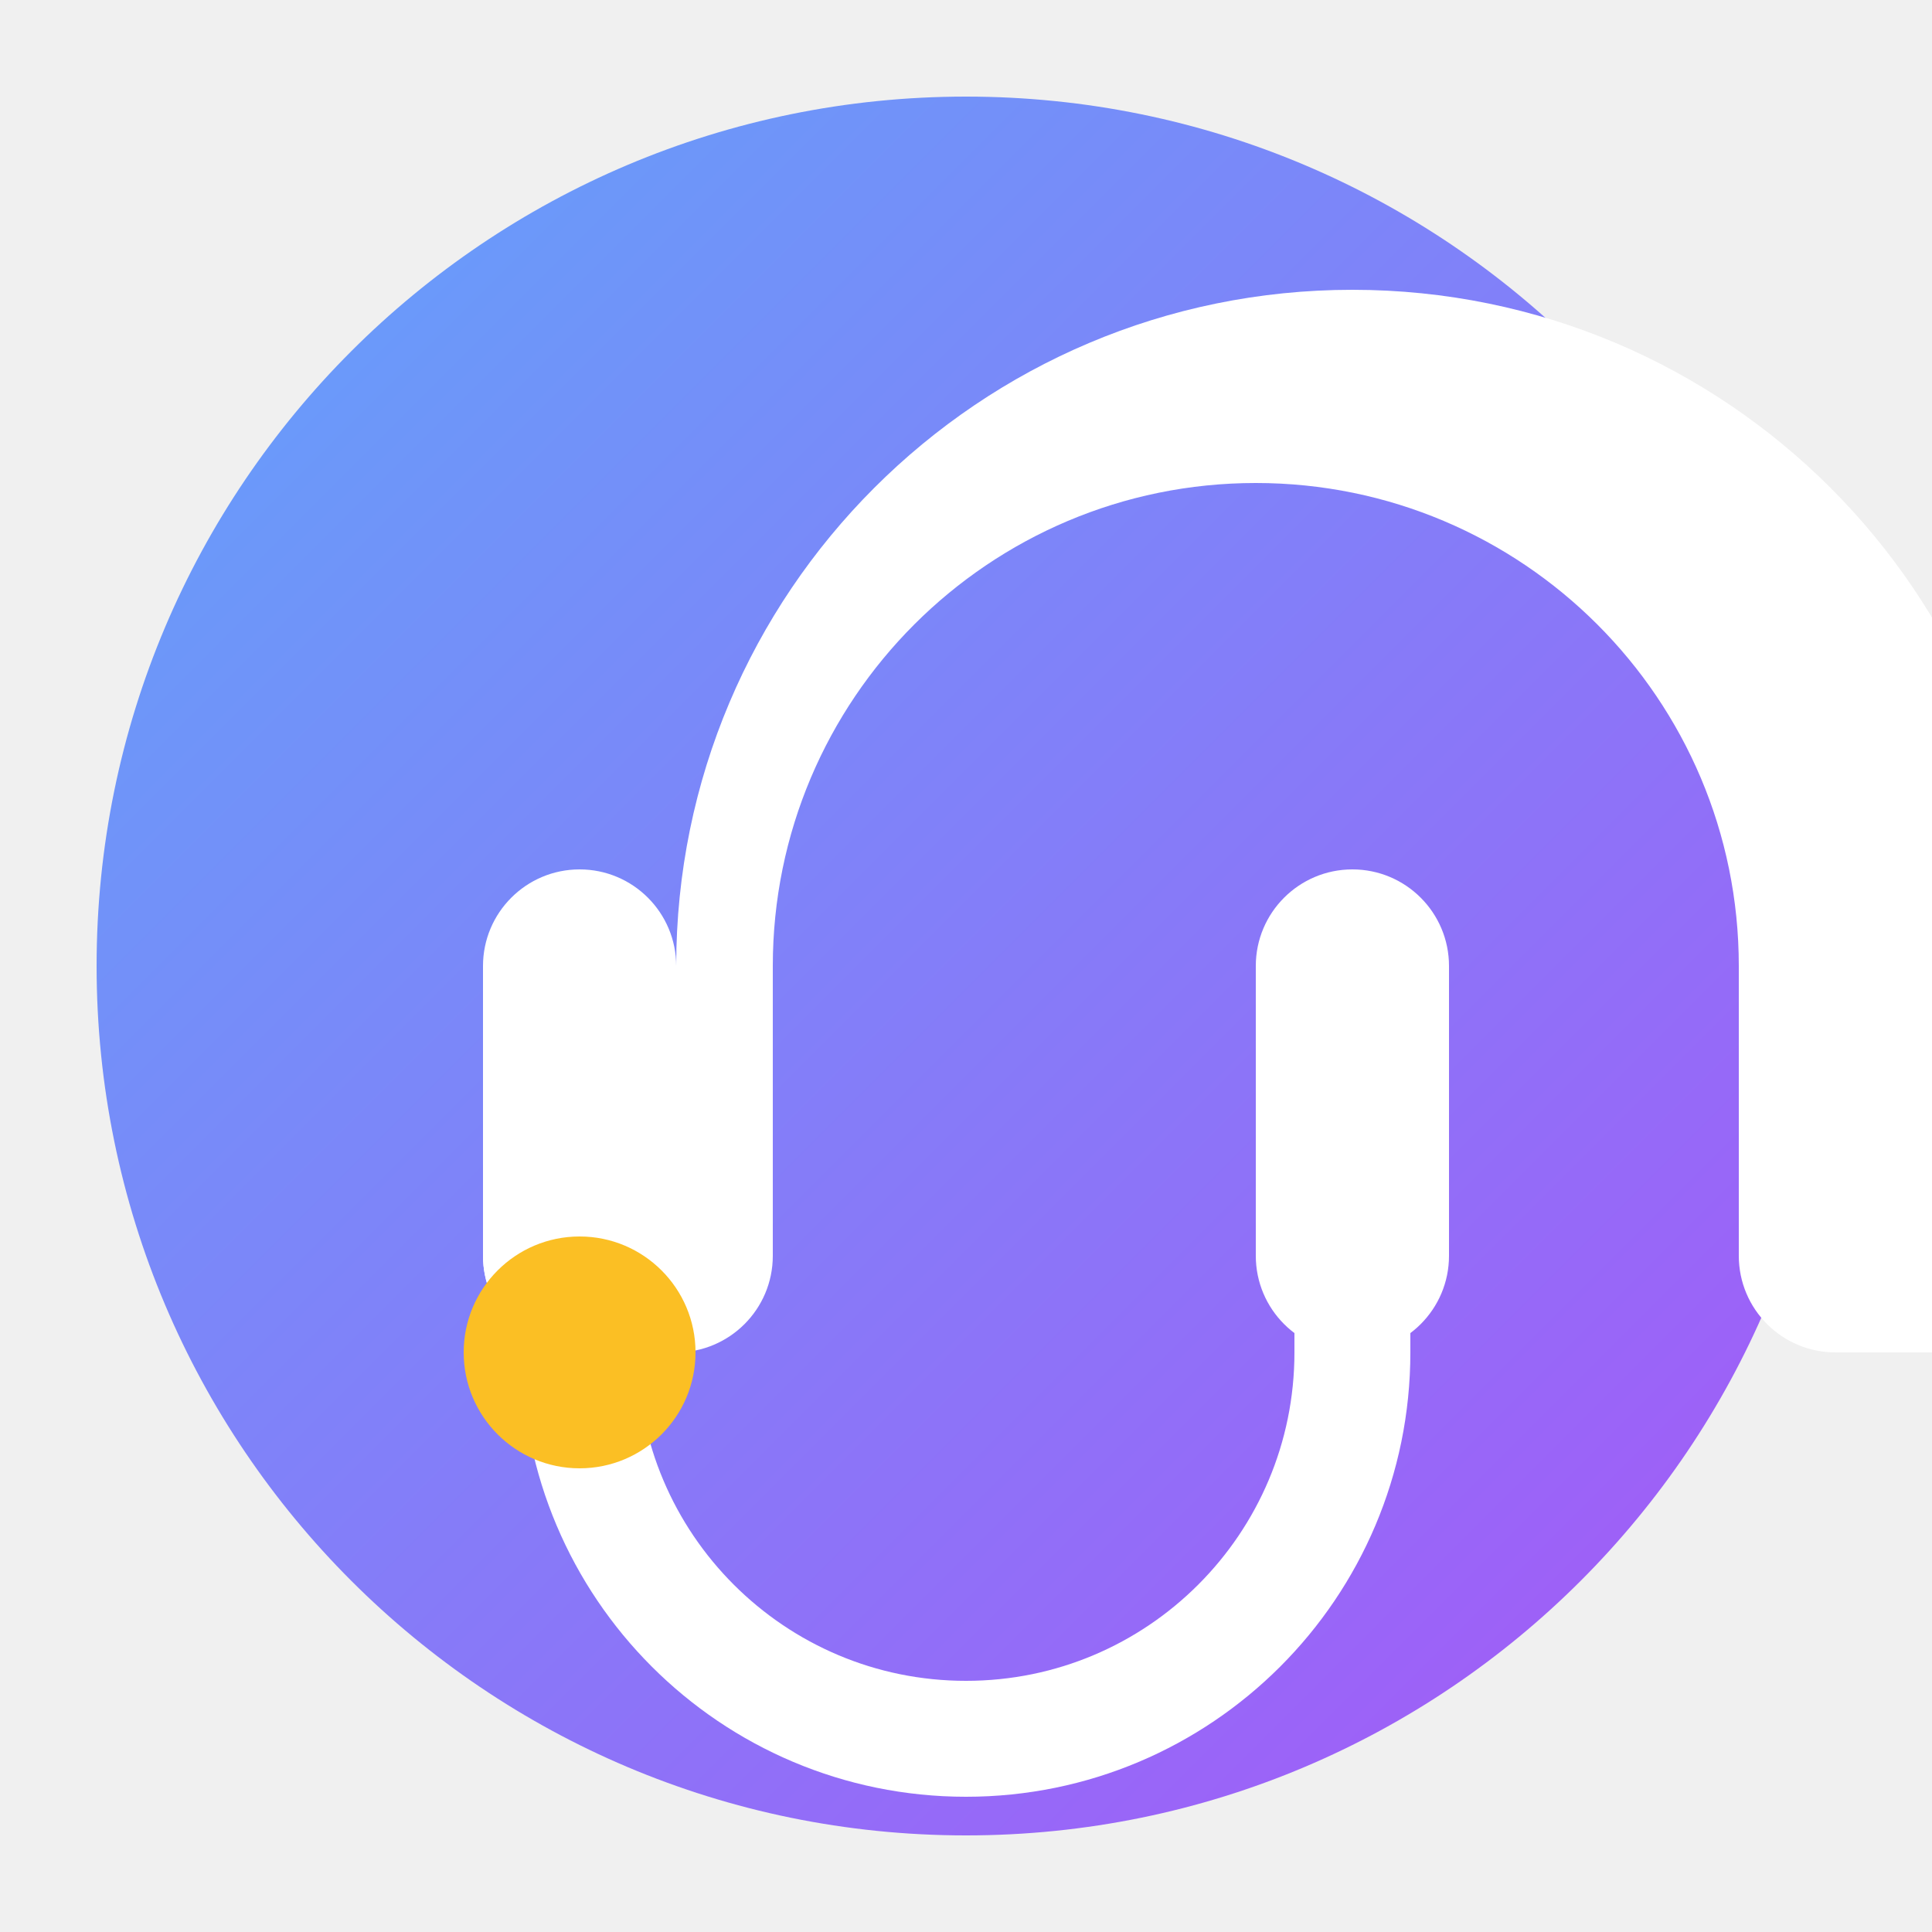
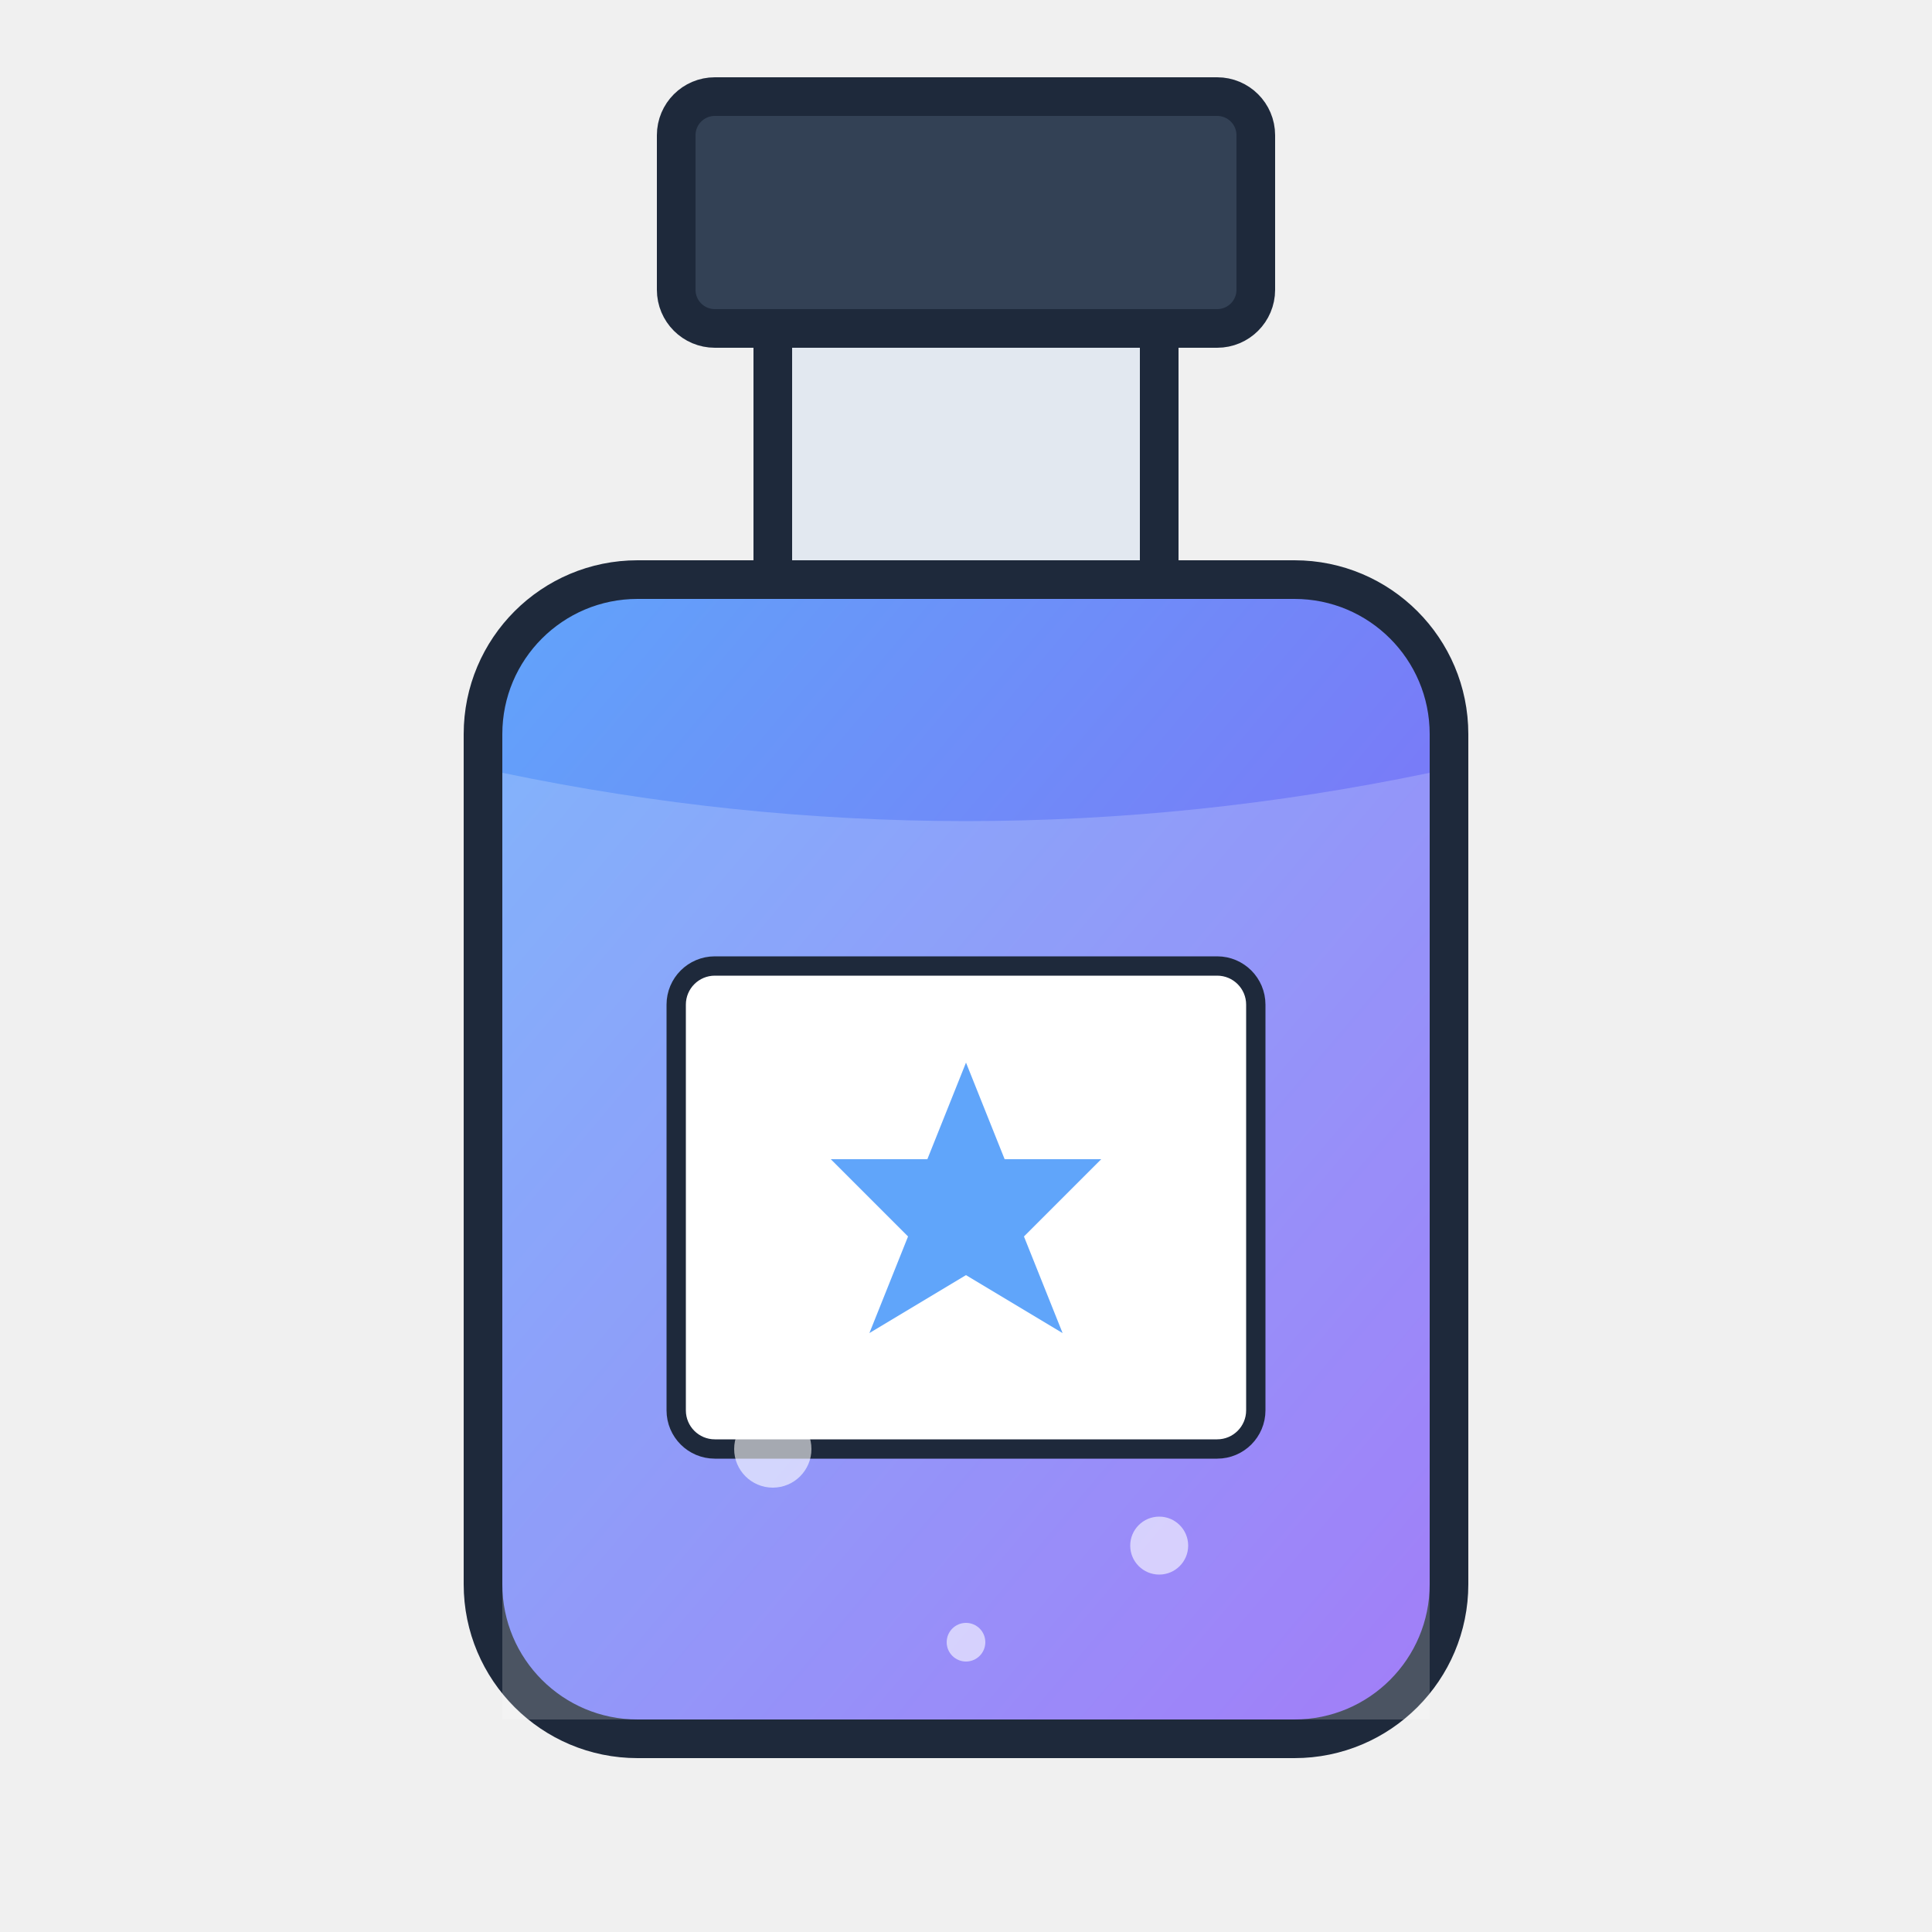
- <svg xmlns="http://www.w3.org/2000/svg" viewBox="0 0 100 100" fill="none">
+ <svg xmlns="http://www.w3.org/2000/svg" viewBox="0 0 100 100">
  <defs>
    <linearGradient id="grad1" x1="0%" y1="0%" x2="100%" y2="100%">
      <stop offset="0%" style="stop-color:#60a5fa;stop-opacity:1" />
-       <stop offset="100%" style="stop-color:#a855f7;stop-opacity:1" />
+       <stop offset="100%" style="stop-color:#8b5cf6;stop-opacity:1" />
    </linearGradient>
  </defs>
-   <circle cx="50" cy="50" r="45" fill="url(#grad1)" />
-   <path d="M25 50v15a5 5 0 0 0 5 5h5a5 5 0 0 0 5-5V50a25 25 0 0 1 50 0v15a5 5 0 0 0 5 5h5a5 5 0 0 0 5-5V50a35 35 0 0 0-70 0z" fill="white" />
-   <rect x="25" y="45" width="10" height="25" rx="5" fill="white" />
-   <rect x="65" y="45" width="10" height="25" rx="5" fill="white" />
-   <path d="M70 65v5a20 20 0 0 1-40 0" stroke="white" stroke-width="6" stroke-linecap="round" />
-   <circle cx="30" cy="70" r="6" fill="#fbbf24" />
+   <rect x="25" y="30" width="50" height="60" rx="8" ry="8" fill="url(#grad1)" stroke="#1e293b" stroke-width="2" />
+   <rect x="40" y="15" width="20" height="15" fill="#e2e8f0" stroke="#1e293b" stroke-width="2" />
+   <rect x="35" y="5" width="30" height="12" rx="2" ry="2" fill="#334155" stroke="#1e293b" stroke-width="2" />
+   <path d="M26 40 Q 50 45 74 40 L 74 89 L 26 89 Z" fill="rgba(255,255,255,0.2)" />
+   <rect x="35" y="50" width="30" height="25" rx="2" ry="2" fill="#ffffff" stroke="#1e293b" stroke-width="1" />
+   <path d="M50 55 L52 60 L57 60 L53 64 L55 69 L50 66 L45 69 L47 64 L43 60 L48 60 Z" fill="#60a5fa" />
+   <circle cx="40" cy="75" r="2" fill="white" opacity="0.6" />
+   <circle cx="60" cy="80" r="1.5" fill="white" opacity="0.6" />
+   <circle cx="50" cy="85" r="1" fill="white" opacity="0.6" />
</svg>
